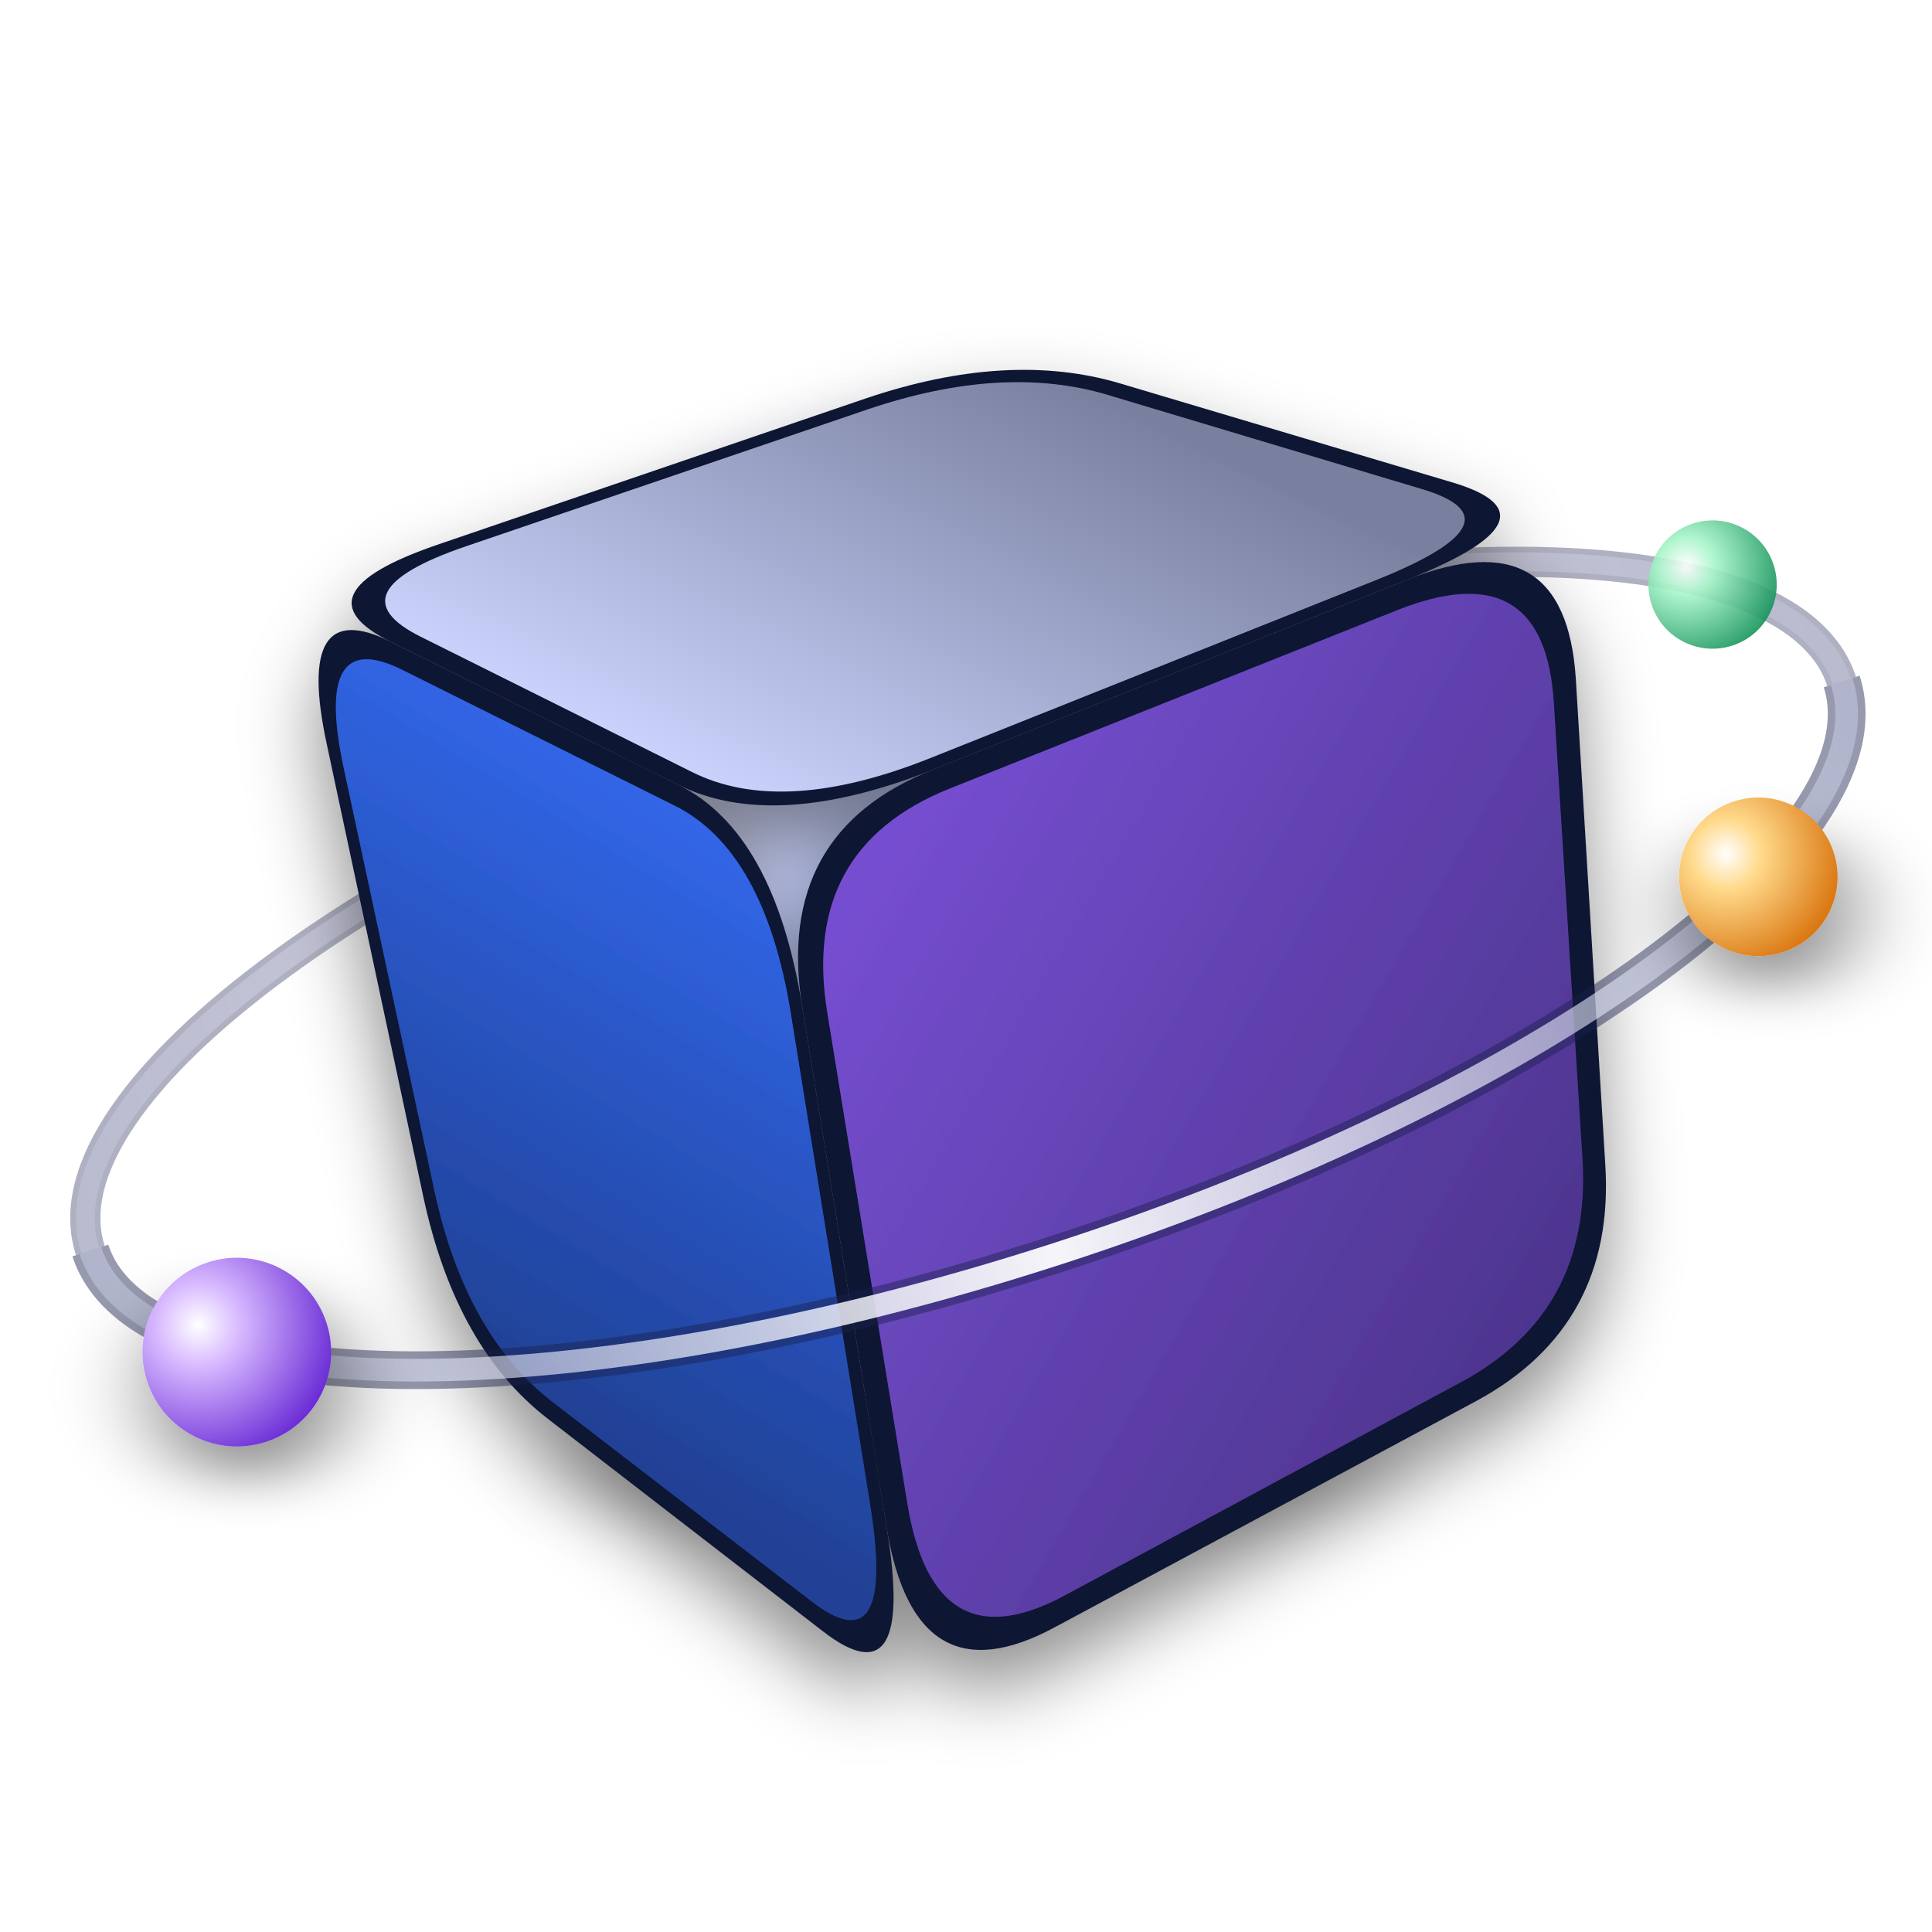
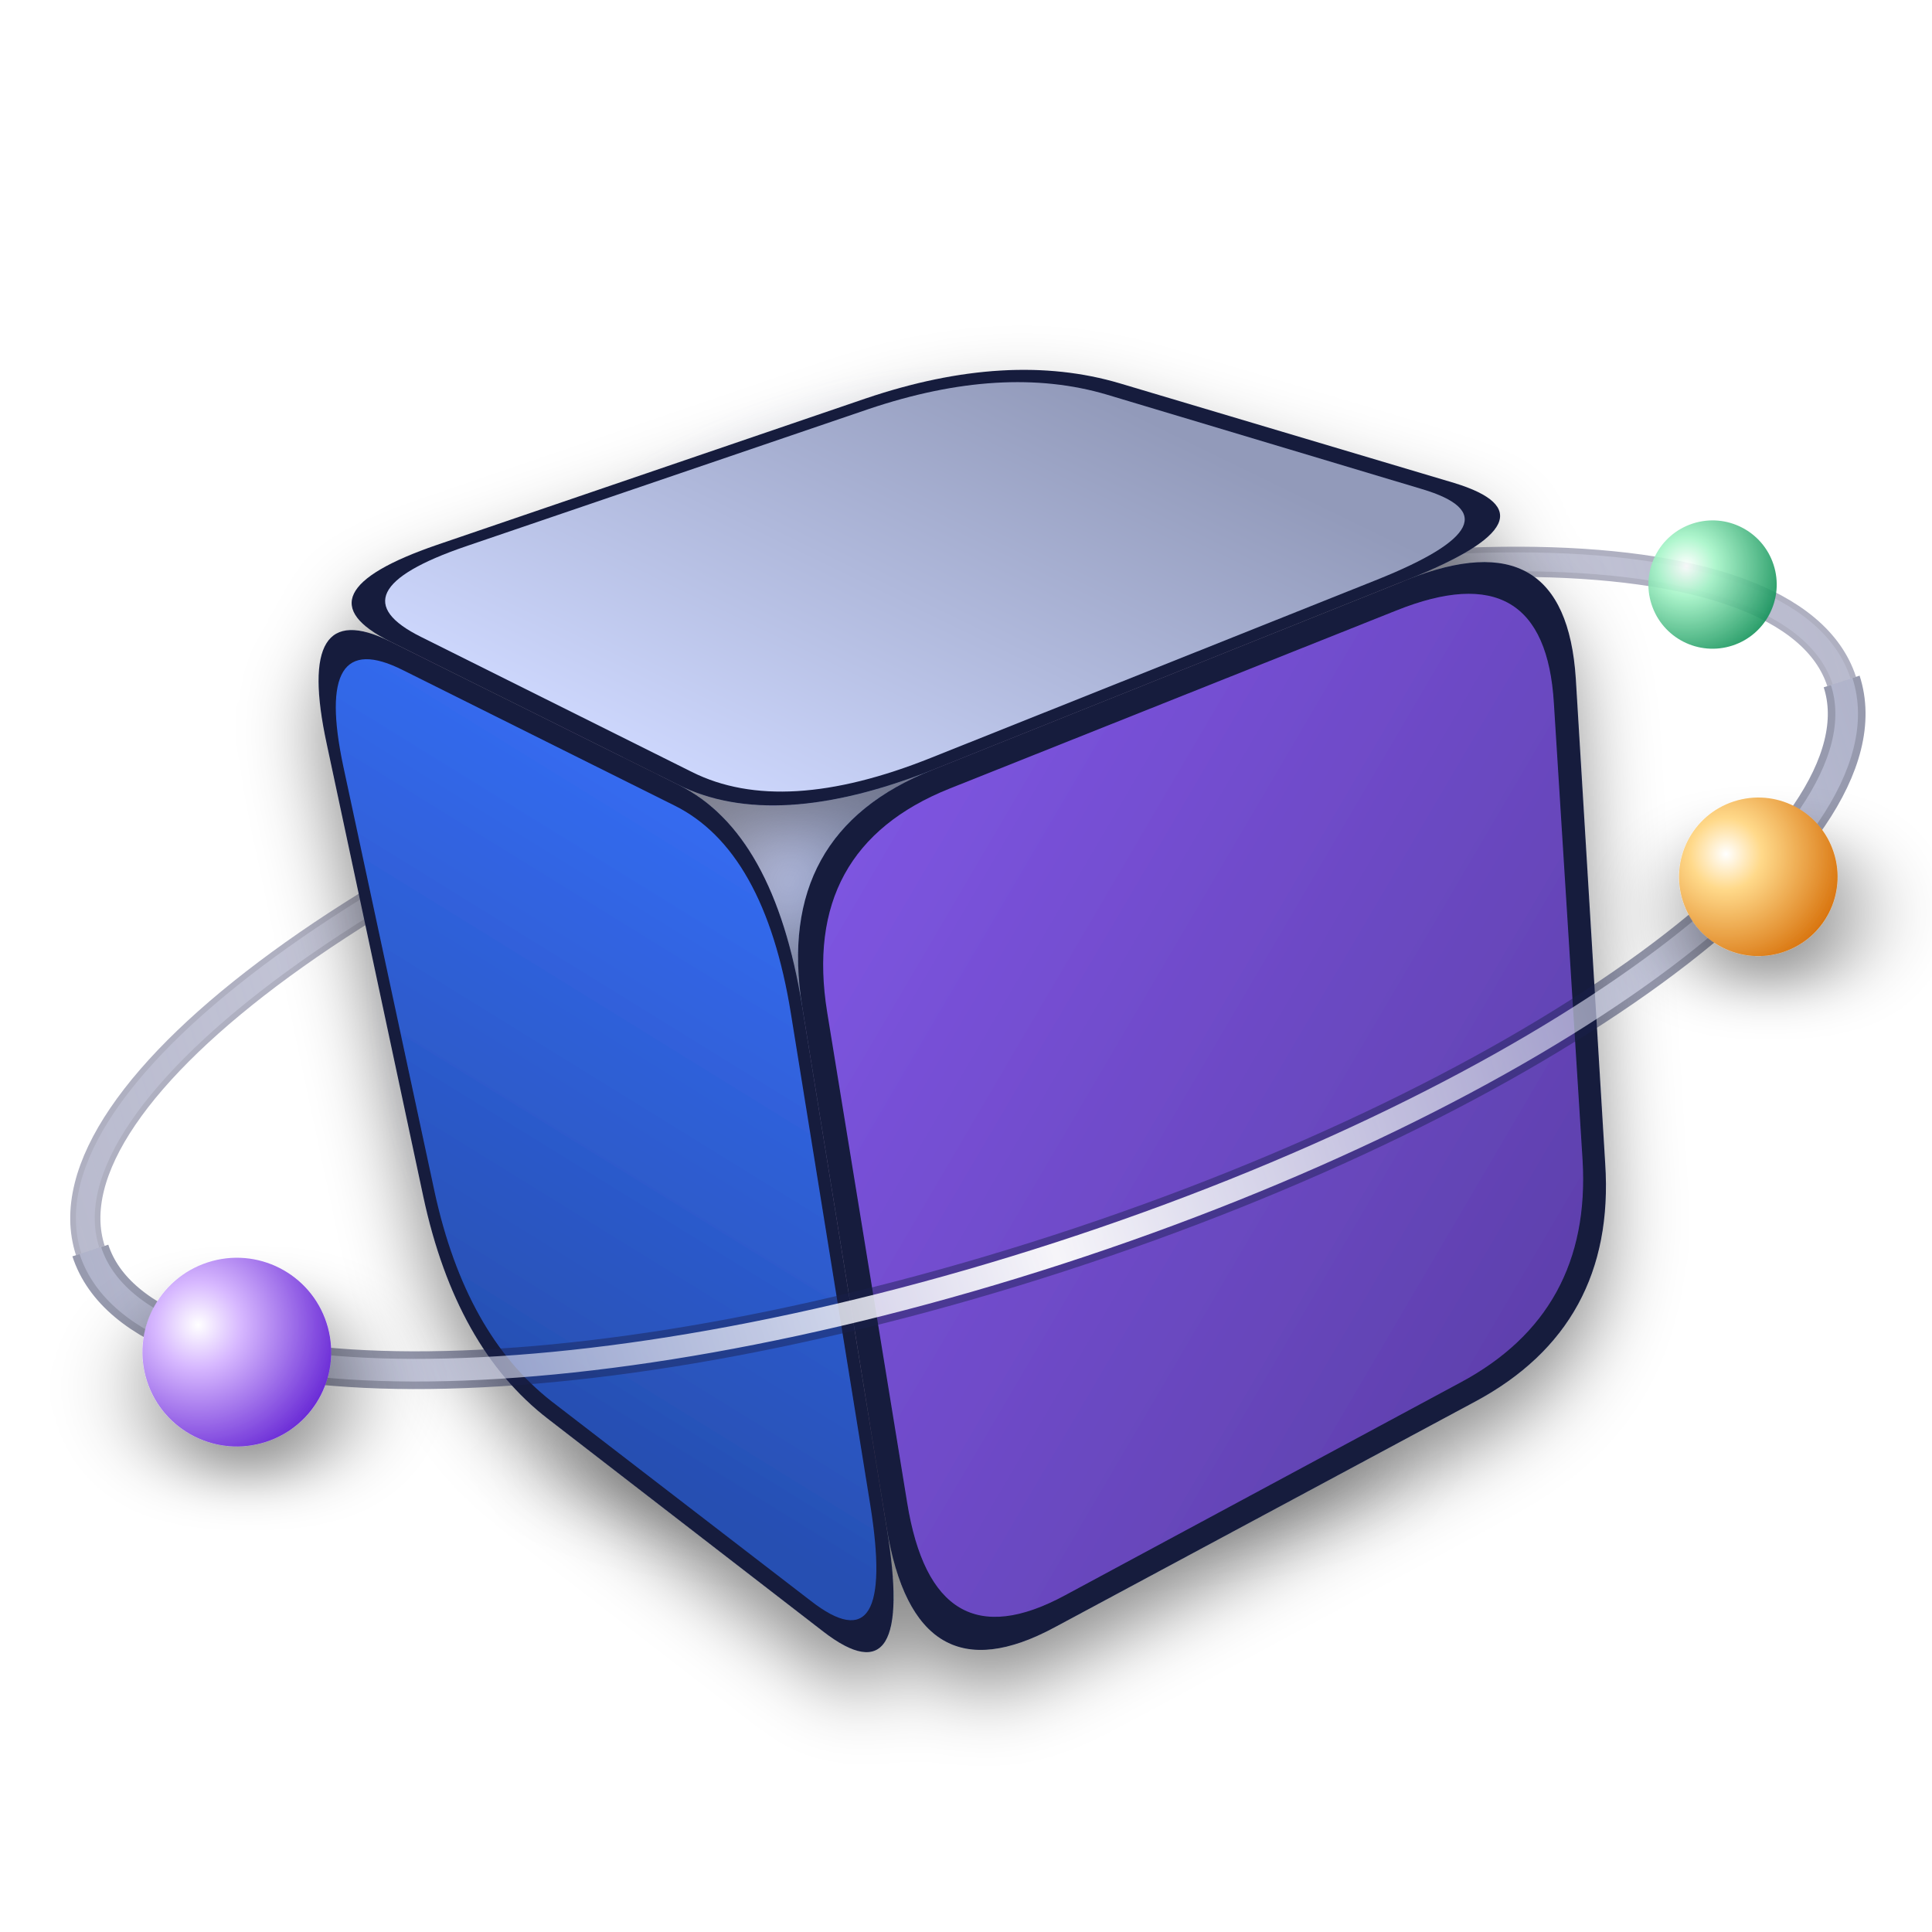
<svg xmlns="http://www.w3.org/2000/svg" viewBox="0 0 256 256">
  <defs>
    <radialGradient id="glow" cx="0.5" cy="0.5" r="0.5">
      <stop offset="0" stop-color="#8fb4ff" stop-opacity="0.75" />
      <stop offset="0.5" stop-color="#7f8fff" stop-opacity="0.25" />
      <stop offset="1" stop-color="#7f8fff" stop-opacity="0" />
    </radialGradient>
    <radialGradient id="ground" cx="0.5" cy="0.5" r="0.5">
      <stop offset="0" stop-color="#000" stop-opacity="0.65" />
      <stop offset="1" stop-color="#000" stop-opacity="0" />
    </radialGradient>
    <linearGradient id="orbit" x1="0" y1="0" x2="1" y2="0">
      <stop offset="0" stop-color="#dfe3ff" stop-opacity="0.35" />
      <stop offset="0.5" stop-color="#fff" stop-opacity="0.95" />
      <stop offset="1" stop-color="#dfe3ff" stop-opacity="0.35" />
    </linearGradient>
    <radialGradient id="satViolet" cx="0.35" cy="0.3" r="0.75">
      <stop offset="0" stop-color="#fff" />
      <stop offset="0.3" stop-color="#d7b8ff" />
      <stop offset="1" stop-color="#6a2bd6" />
    </radialGradient>
    <radialGradient id="satAmber" cx="0.35" cy="0.3" r="0.75">
      <stop offset="0" stop-color="#fff" />
      <stop offset="0.3" stop-color="#ffd98a" />
      <stop offset="1" stop-color="#d9750f" />
    </radialGradient>
    <radialGradient id="satGreen" cx="0.35" cy="0.3" r="0.75">
      <stop offset="0" stop-color="#fff" />
      <stop offset="0.3" stop-color="#a6f5c8" />
      <stop offset="1" stop-color="#14935a" />
    </radialGradient>
    <filter id="shadow" x="-20%" y="-20%" width="140%" height="140%">
      <feDropShadow dx="0" dy="5" stdDeviation="5" flood-color="#000" flood-opacity="0.45" />
    </filter>
    <filter id="soft" x="-30%" y="-30%" width="160%" height="160%">
      <feGaussianBlur stdDeviation="4" />
    </filter>
    <clipPath id="backHalf">
      <rect x="-20" y="-20" width="300" height="148" />
    </clipPath>
    <clipPath id="frontHalf">
      <rect x="-20" y="128" width="300" height="160" />
    </clipPath>
  </defs>
  <circle cx="128" cy="128" r="80" fill="url(#glow)" />
  <ellipse cx="128" cy="194" rx="62" ry="11" fill="url(#ground)" filter="url(#soft)" />
  <g transform="rotate(-18 128 128)">
    <path d="M6 128 A122 40 0 0 1 250 128" fill="none" stroke="#1a1f4d" stroke-width="4" stroke-opacity="0.35" />
    <path d="M6 128 A122 40 0 0 1 250 128" fill="none" stroke="url(#orbit)" stroke-width="2.5" stroke-opacity="0.6" />
    <circle cx="237.7" cy="110.5" r="8.5" fill="url(#satGreen)" opacity="0.9" />
  </g>
  <defs>
    <linearGradient id="c0" gradientUnits="userSpaceOnUse" x1="102.6" y1="110.3" x2="60.4" y2="178.6">
-       <stop offset="0" stop-color="#3268ec" />
-       <stop offset="1" stop-color="#204195" />
+       <stop offset="0" stop-color="#356cf3" />
+       <stop offset="1" stop-color="#274fb2" />
    </linearGradient>
    <linearGradient id="c2" gradientUnits="userSpaceOnUse" x1="102.6" y1="110.3" x2="133.6" y2="46.4">
-       <stop offset="0" stop-color="#cbd5fe" />
-       <stop offset="1" stop-color="#79809f" />
+       <stop offset="0" stop-color="#ced8fe" />
+       <stop offset="1" stop-color="#929aba" />
    </linearGradient>
    <linearGradient id="c5" gradientUnits="userSpaceOnUse" x1="102.6" y1="110.3" x2="214.1" y2="175.7">
-       <stop offset="0" stop-color="#7a51d8" />
-       <stop offset="1" stop-color="#4a3389" />
+       <stop offset="0" stop-color="#8056e5" />
+       <stop offset="1" stop-color="#5c3fa9" />
    </linearGradient>
  </defs>
  <g filter="url(#shadow)">
-     <path d="M51.7 85.0 L89.9 104.0 Q102.6 110.3 106.3 133.4 L117.5 202.5 Q121.3 225.6 109.1 216.2 L72.6 188.0 Q60.4 178.6 56.1 158.6 L43.3 98.6 Q39.0 78.7 51.7 85.0 Z" fill="#0c1230" />
-     <path d="M57.9 72.2 L114.7 52.8 Q133.6 46.4 148.4 50.8 L192.7 64.0 Q207.4 68.5 186.5 76.8 L123.6 102.0 Q102.6 110.3 89.9 104.0 L51.7 85.0 Q39.0 78.7 57.9 72.2 Z" fill="#0c1230" />
-     <path d="M123.6 102.0 L186.5 76.8 Q207.4 68.5 208.8 89.9 L212.7 154.2 Q214.1 175.7 195.5 185.7 L139.8 215.6 Q121.3 225.6 117.5 202.5 L106.3 133.4 Q102.6 110.3 123.6 102.0 Z" fill="#0c1230" />
+     <path d="M51.7 85.0 L89.9 104.0 Q102.6 110.3 106.3 133.4 L117.5 202.5 Q121.3 225.6 109.1 216.2 L72.6 188.0 Q60.4 178.6 56.1 158.6 L43.3 98.6 Q39.0 78.7 51.7 85.0 Z" fill="#141b3d" />
+     <path d="M57.9 72.2 L114.7 52.8 Q133.6 46.4 148.4 50.8 L192.7 64.0 Q207.4 68.5 186.5 76.8 L123.6 102.0 Q102.6 110.3 89.9 104.0 L51.7 85.0 Q39.0 78.7 57.9 72.2 Z" fill="#141b3d" />
+     <path d="M123.6 102.0 L186.5 76.8 Q207.4 68.5 208.8 89.9 L212.7 154.2 Q214.1 175.7 195.5 185.7 L139.8 215.6 Q121.3 225.6 117.5 202.5 L106.3 133.4 Q102.6 110.3 123.6 102.0 Z" fill="#141b3d" />
    <path d="M53.4 88.8 L89.3 106.7 Q101.3 112.6 104.8 134.3 L115.3 199.3 Q118.8 221.0 107.4 212.1 L73.1 185.7 Q61.7 176.8 57.6 158.0 L45.5 101.6 Q41.5 82.8 53.4 88.8 Z" fill="url(#c0)" />
    <path d="M61.7 72.4 L115.1 54.2 Q132.9 48.2 146.7 52.3 L188.4 64.8 Q202.2 68.9 182.5 76.8 L123.4 100.4 Q103.7 108.3 91.7 102.3 L55.8 84.4 Q43.9 78.5 61.7 72.4 Z" fill="url(#c2)" />
    <path d="M125.8 104.5 L185.0 80.9 Q204.7 73.0 205.9 93.2 L209.7 153.7 Q210.9 173.9 193.5 183.2 L141.1 211.4 Q123.7 220.8 120.2 199.1 L109.6 134.1 Q106.1 112.4 125.8 104.5 Z" fill="url(#c5)" />
  </g>
  <g transform="rotate(-18 128 128)">
    <path d="M250 128 A122 40 0 0 1 6 128" fill="none" stroke="#1a1f4d" stroke-width="5" stroke-opacity="0.45" />
    <path d="M250 128 A122 40 0 0 1 6 128" fill="none" stroke="url(#orbit)" stroke-width="3" />
    <circle cx="20.3" cy="146.8" r="12.5" fill="url(#satViolet)" filter="url(#shadow)" />
    <circle cx="231.5" cy="149.2" r="10.5" fill="url(#satAmber)" filter="url(#shadow)" />
  </g>
</svg>
